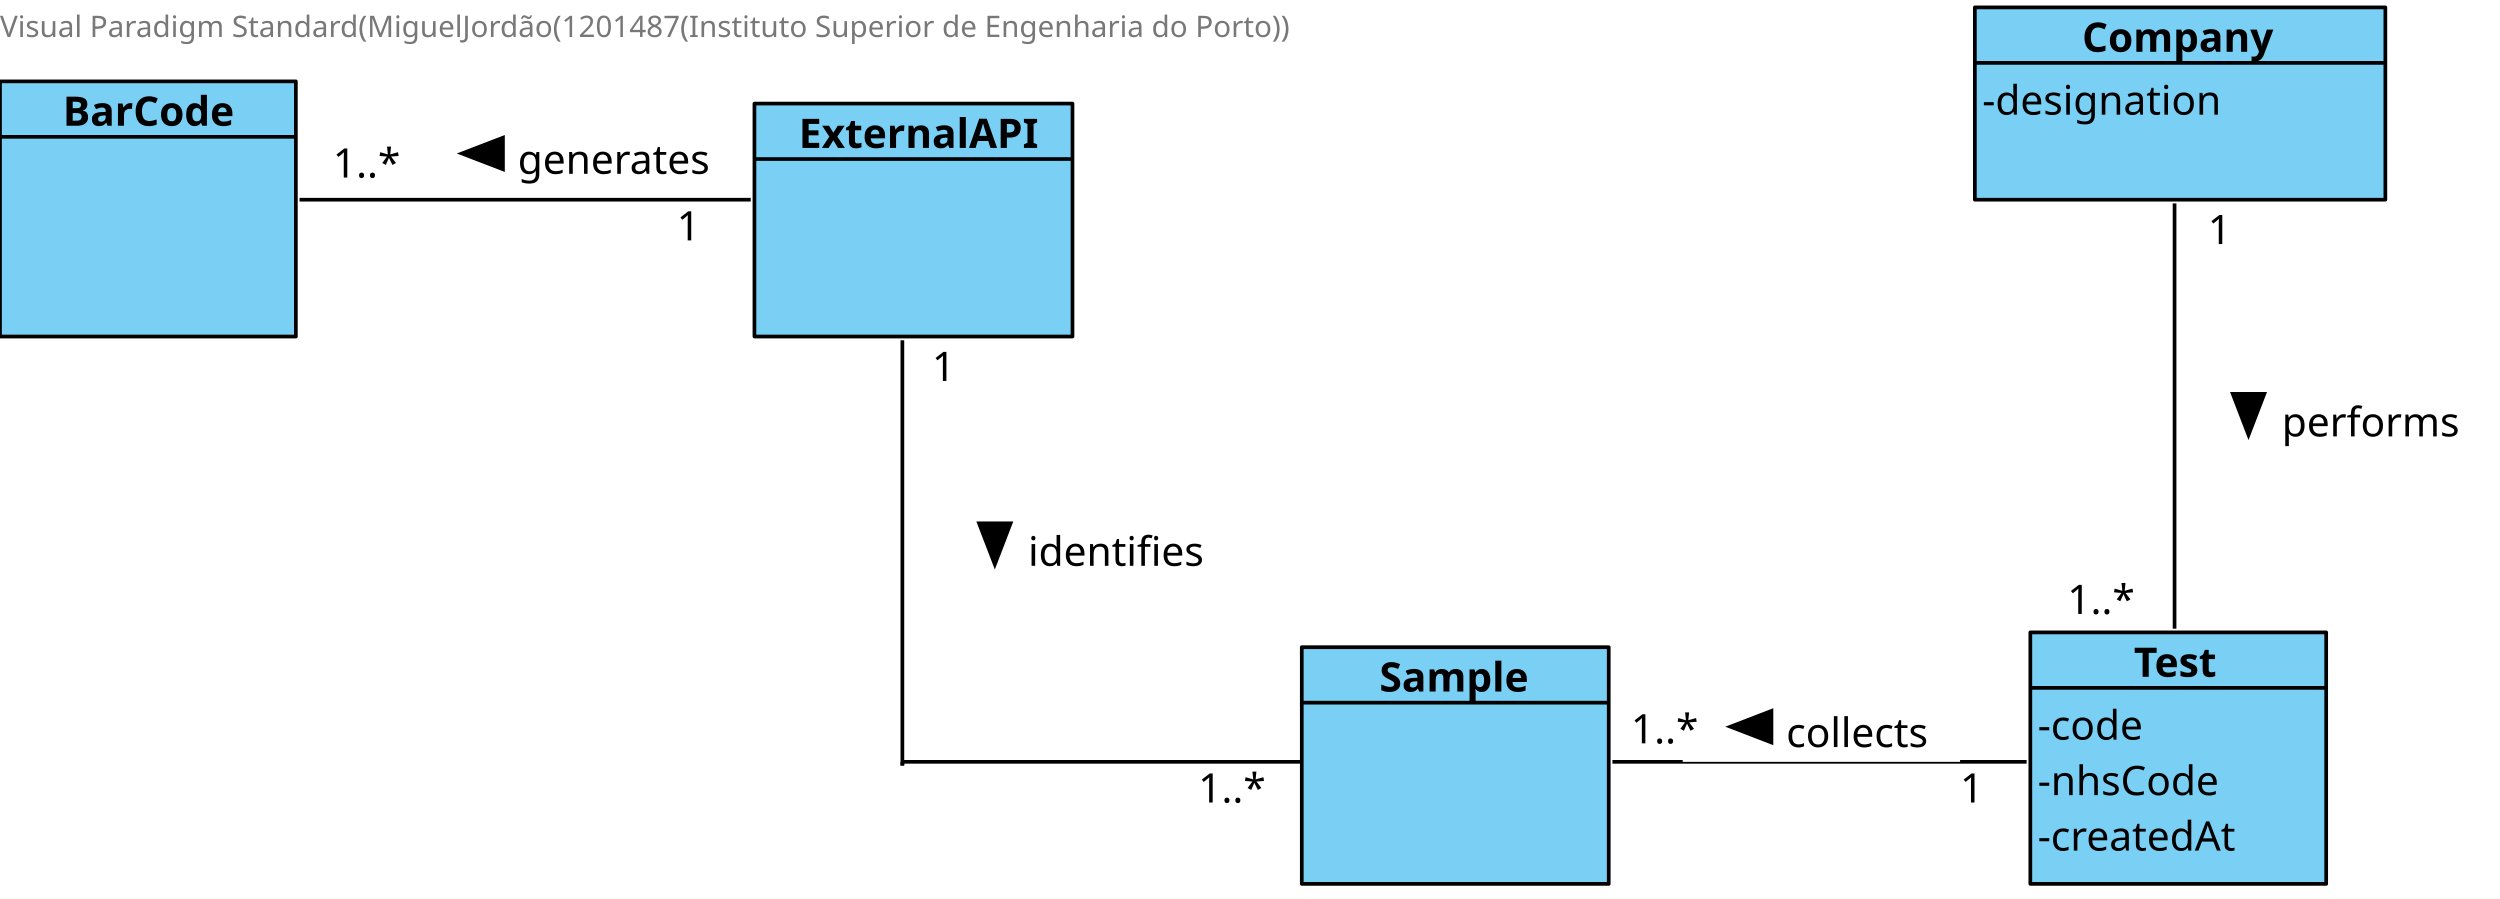
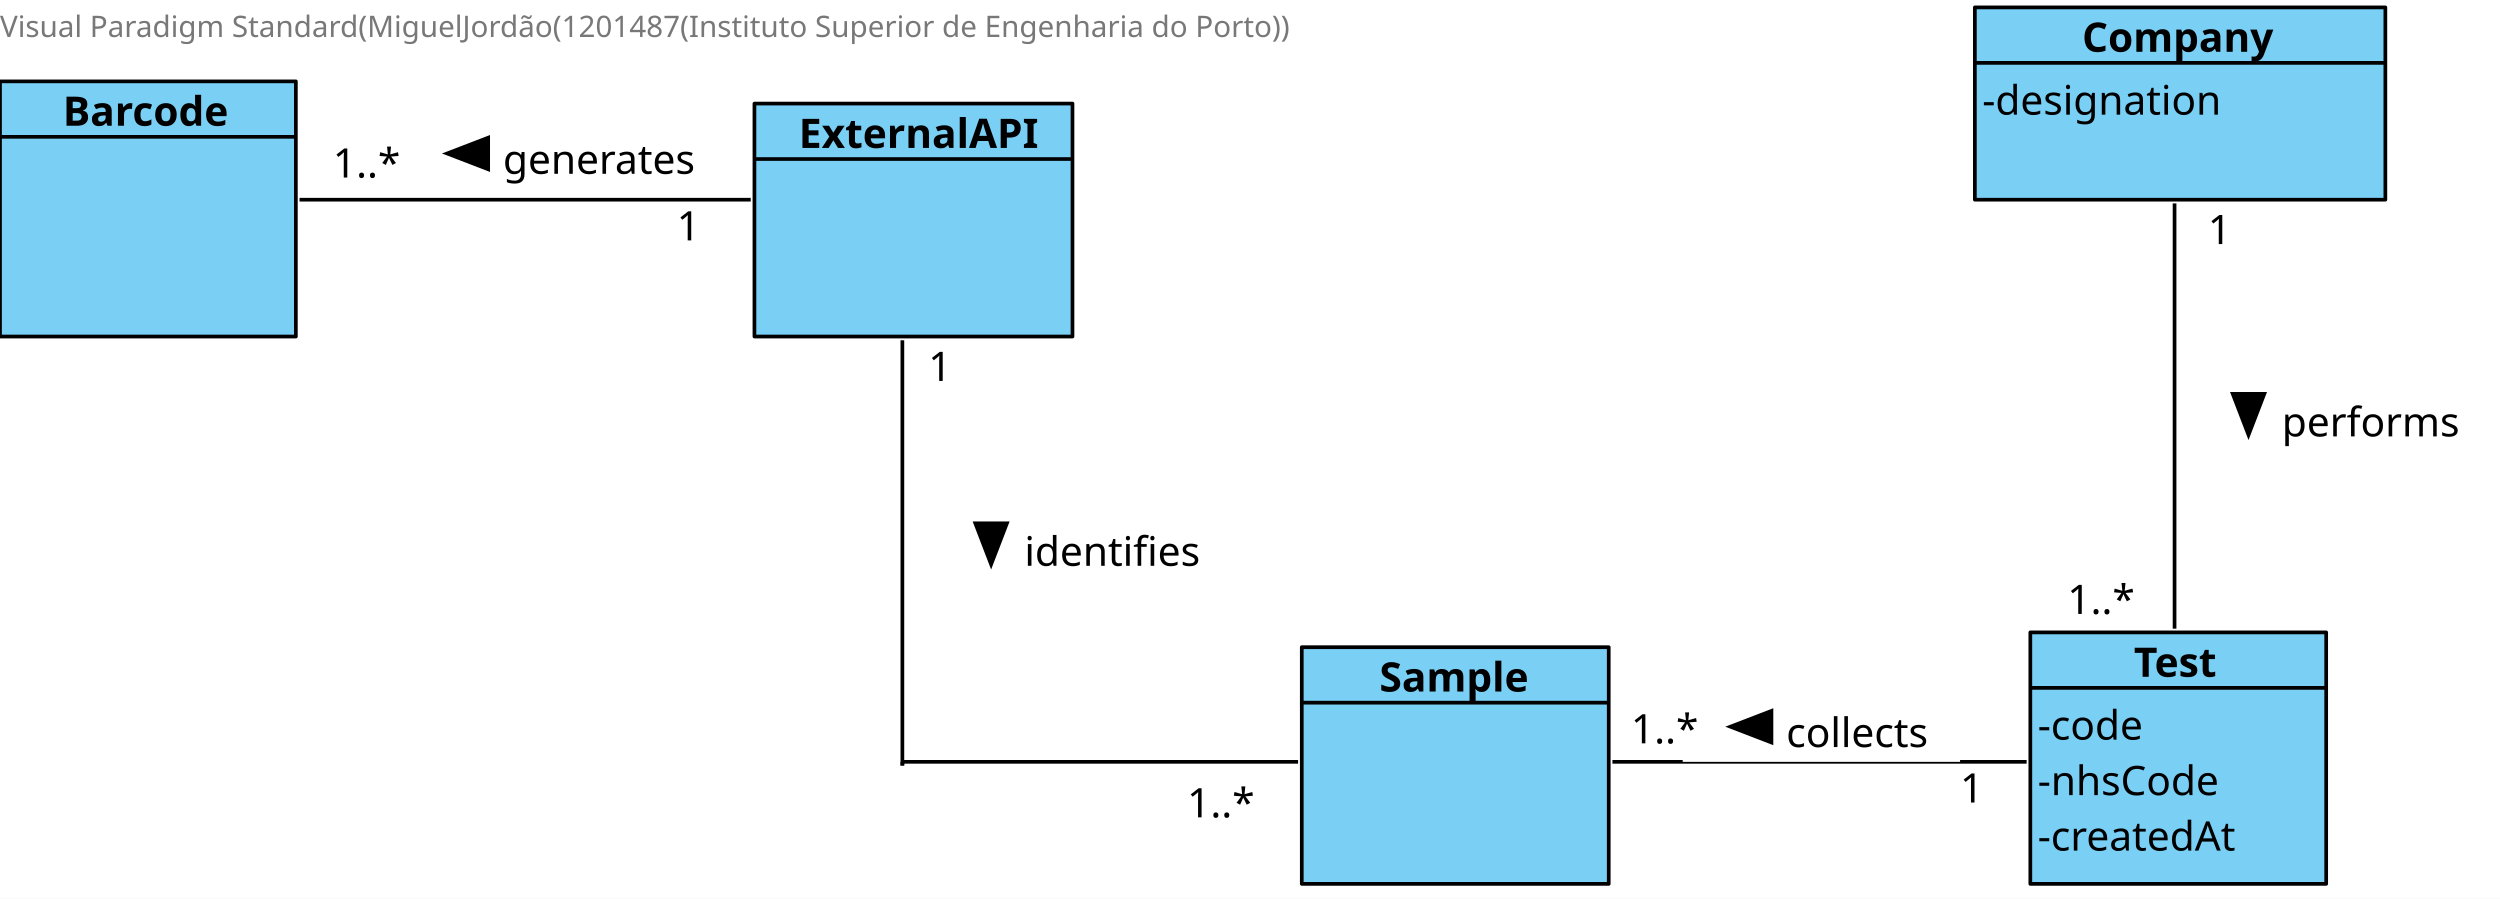
<svg xmlns="http://www.w3.org/2000/svg" fill-opacity="0" color-rendering="auto" color-interpolation="auto" text-rendering="auto" stroke="rgb(0,0,0)" stroke-linecap="square" width="676" stroke-miterlimit="10" shape-rendering="auto" stroke-opacity="0" fill="rgb(0,0,0)" stroke-dasharray="none" font-weight="normal" stroke-width="1" height="243" font-family="'Dialog'" font-style="normal" stroke-linejoin="miter" font-size="12px" stroke-dashoffset="0" image-rendering="auto">
  <defs id="genericDefs" />
  <g>
    <defs id="defs1">
      <clipPath clipPathUnits="userSpaceOnUse" id="clipPath1">
        <path d="M-7 -7 L122 -7 L122 63 L-7 63 L-7 -7 Z" />
      </clipPath>
      <clipPath clipPathUnits="userSpaceOnUse" id="clipPath2">
        <path d="M0 0 L0 37 L111 37 L111 0 Z" />
      </clipPath>
      <clipPath clipPathUnits="userSpaceOnUse" id="clipPath3">
        <path d="M0 0 L0 15 L111 15 L111 0 Z" />
      </clipPath>
      <clipPath clipPathUnits="userSpaceOnUse" id="clipPath4">
        <path d="M-7 -7 L91 -7 L91 79 L-7 79 L-7 -7 Z" />
      </clipPath>
      <clipPath clipPathUnits="userSpaceOnUse" id="clipPath5">
        <path d="M0 0 L0 53 L80 53 L80 0 Z" />
      </clipPath>
      <clipPath clipPathUnits="userSpaceOnUse" id="clipPath6">
        <path d="M0 0 L0 15 L80 15 L80 0 Z" />
      </clipPath>
      <clipPath clipPathUnits="userSpaceOnUse" id="clipPath7">
        <path d="M-7 -7 L94 -7 L94 75 L-7 75 L-7 -7 Z" />
      </clipPath>
      <clipPath clipPathUnits="userSpaceOnUse" id="clipPath8">
        <path d="M0 0 L0 49 L83 49 L83 0 Z" />
      </clipPath>
      <clipPath clipPathUnits="userSpaceOnUse" id="clipPath9">
        <path d="M0 0 L0 15 L83 15 L83 0 Z" />
      </clipPath>
      <clipPath clipPathUnits="userSpaceOnUse" id="clipPath10">
        <path d="M-7 -7 L97 -7 L97 74 L-7 74 L-7 -7 Z" />
      </clipPath>
      <clipPath clipPathUnits="userSpaceOnUse" id="clipPath11">
        <path d="M0 0 L0 48 L86 48 L86 0 Z" />
      </clipPath>
      <clipPath clipPathUnits="userSpaceOnUse" id="clipPath12">
        <path d="M0 0 L0 15 L86 15 L86 0 Z" />
      </clipPath>
      <clipPath clipPathUnits="userSpaceOnUse" id="clipPath13">
        <path d="M-7 -7 L91 -7 L91 80 L-7 80 L-7 -7 Z" />
      </clipPath>
      <clipPath clipPathUnits="userSpaceOnUse" id="clipPath14">
        <path d="M0 0 L0 54 L80 54 L80 0 Z" />
      </clipPath>
      <clipPath clipPathUnits="userSpaceOnUse" id="clipPath15">
        <path d="M-7 -7 L38 -7 L38 26 L-7 26 L-7 -7 Z" />
      </clipPath>
      <clipPath clipPathUnits="userSpaceOnUse" id="clipPath16">
        <path d="M0 0 L0 15 L27 15 L27 0 Z" />
      </clipPath>
      <clipPath clipPathUnits="userSpaceOnUse" id="clipPath17">
        <path d="M-7 -7 L48 -7 L48 26 L-7 26 L-7 -7 Z" />
      </clipPath>
      <clipPath clipPathUnits="userSpaceOnUse" id="clipPath18">
        <path d="M0 0 L0 15 L37 15 L37 0 Z" />
      </clipPath>
      <clipPath clipPathUnits="userSpaceOnUse" id="clipPath19">
        <path d="M0 0 L104 0 L104 219 L0 219 L0 0 Z" />
      </clipPath>
      <clipPath clipPathUnits="userSpaceOnUse" id="clipPath20">
        <path d="M0 0 L0 219 L104 219 L104 117 L52 117 L52 101 L104 101 L104 0 Z" />
      </clipPath>
      <clipPath clipPathUnits="userSpaceOnUse" id="clipPath21">
        <path d="M0 0 L216 0 L216 104 L0 104 L0 0 Z" />
      </clipPath>
      <clipPath clipPathUnits="userSpaceOnUse" id="clipPath22">
        <path d="M144 34 L144 50 L69 50 L69 34 ZM0 0 L0 104 L216 104 L216 0 Z" />
      </clipPath>
      <clipPath clipPathUnits="userSpaceOnUse" id="clipPath23">
-         <path d="M0 0 L212 0 L212 219 L0 219 L0 0 Z" />
+         <path d="M0 0 L211 0 L211 219 L0 219 L0 0 Z" />
      </clipPath>
      <clipPath clipPathUnits="userSpaceOnUse" id="clipPath24">
-         <path d="M139 99 L139 115 L57 115 L57 99 ZM5 0 L5 9 L0 9 L0 219 L212 219 L212 0 Z" />
+         <path d="M138 99 L138 115 L56 115 L56 99 ZM1 0 L1 9 L0 9 L0 219 L211 219 L211 0 Z" />
      </clipPath>
      <clipPath clipPathUnits="userSpaceOnUse" id="clipPath25">
        <path d="M0 0 L226 0 L226 104 L0 104 L0 0 Z" />
      </clipPath>
      <clipPath clipPathUnits="userSpaceOnUse" id="clipPath26">
-         <path d="M168 31 L168 47 L81 47 L81 31 ZM0 0 L0 104 L226 104 L226 0 Z" />
+         <path d="M164 31 L164 47 L77 47 L77 31 ZM0 0 L0 104 L226 104 L226 0 Z" />
      </clipPath>
      <clipPath clipPathUnits="userSpaceOnUse" id="clipPath27">
        <path d="M-87 -16 L174 -16 L174 32 L-87 32 L-87 -16 Z" />
      </clipPath>
      <clipPath clipPathUnits="userSpaceOnUse" id="clipPath28">
        <path d="M-97 -16 L164 -16 L164 32 L-97 32 L-97 -16 Z" />
      </clipPath>
      <clipPath clipPathUnits="userSpaceOnUse" id="clipPath29">
        <path d="M-82 -16 L164 -16 L164 32 L-82 32 L-82 -16 Z" />
      </clipPath>
      <clipPath clipPathUnits="userSpaceOnUse" id="clipPath30">
        <path d="M-92 -16 L154 -16 L154 32 L-92 32 L-92 -16 Z" />
      </clipPath>
      <clipPath clipPathUnits="userSpaceOnUse" id="clipPath31">
        <path d="M-75 -16 L150 -16 L150 32 L-75 32 L-75 -16 Z" />
      </clipPath>
      <clipPath clipPathUnits="userSpaceOnUse" id="clipPath32">
        <path d="M-85 -16 L140 -16 L140 32 L-85 32 L-85 -16 Z" />
      </clipPath>
    </defs>
    <g fill="white" text-rendering="geometricPrecision" fill-opacity="1" stroke-opacity="1" stroke="white">
      <rect x="0" width="676" height="243" y="0" stroke="none" />
    </g>
    <g font-size="11px" transform="translate(534,2)" fill-opacity="1" fill="rgb(122,207,245)" text-rendering="geometricPrecision" image-rendering="optimizeQuality" font-family="sans-serif" stroke="rgb(122,207,245)" font-weight="bold" stroke-opacity="1">
      <rect x="0" width="111" height="52" y="0" clip-path="url(#clipPath1)" stroke="none" />
    </g>
    <g fill-opacity="1" text-rendering="geometricPrecision" stroke="black" stroke-linecap="butt" transform="translate(534,2)" stroke-miterlimit="0" stroke-opacity="1" fill="black" font-weight="bold" font-family="sans-serif" stroke-linejoin="round" font-size="11px" image-rendering="optimizeQuality">
      <rect fill="none" x="0" width="111" height="52" y="0" clip-path="url(#clipPath1)" />
      <line y2="15" fill="none" x1="0" clip-path="url(#clipPath1)" x2="111" y1="15" />
    </g>
    <g font-size="11px" transform="matrix(1,0,0,1,534,17)" fill-opacity="1" fill="black" text-rendering="geometricPrecision" image-rendering="optimizeQuality" font-family="sans-serif" stroke="black" stroke-opacity="1">
      <text x="2" xml:space="preserve" y="14" clip-path="url(#clipPath2)" stroke="none">-designation</text>
    </g>
    <g font-size="11px" transform="translate(534,2)" fill-opacity="1" fill="black" text-rendering="geometricPrecision" image-rendering="optimizeQuality" font-family="sans-serif" stroke="black" font-weight="bold" stroke-opacity="1">
      <text x="29" xml:space="preserve" y="12" clip-path="url(#clipPath3)" stroke="none">Company</text>
    </g>
    <g font-size="11px" transform="translate(549,171)" fill-opacity="1" fill="rgb(122,207,245)" text-rendering="geometricPrecision" image-rendering="optimizeQuality" font-family="sans-serif" stroke="rgb(122,207,245)" font-weight="bold" stroke-opacity="1">
      <rect x="0" width="80" height="68" y="0" clip-path="url(#clipPath4)" stroke="none" />
    </g>
    <g fill-opacity="1" text-rendering="geometricPrecision" stroke="black" stroke-linecap="butt" transform="translate(549,171)" stroke-miterlimit="0" stroke-opacity="1" fill="black" font-weight="bold" font-family="sans-serif" stroke-linejoin="round" font-size="11px" image-rendering="optimizeQuality">
      <rect fill="none" x="0" width="80" height="68" y="0" clip-path="url(#clipPath4)" />
      <line y2="15" fill="none" x1="0" clip-path="url(#clipPath4)" x2="80" y1="15" />
    </g>
    <g font-size="11px" transform="matrix(1,0,0,1,549,186)" fill-opacity="1" fill="black" text-rendering="geometricPrecision" image-rendering="optimizeQuality" font-family="sans-serif" stroke="black" stroke-opacity="1">
      <text x="2" xml:space="preserve" y="14" clip-path="url(#clipPath5)" stroke="none">-code</text>
    </g>
    <g font-size="11px" transform="matrix(1,0,0,1,549,186)" fill-opacity="1" fill="black" text-rendering="geometricPrecision" image-rendering="optimizeQuality" font-family="sans-serif" stroke="black" stroke-opacity="1">
      <text x="2" xml:space="preserve" y="29" clip-path="url(#clipPath5)" stroke="none">-nhsCode</text>
    </g>
    <g font-size="11px" transform="matrix(1,0,0,1,549,186)" fill-opacity="1" fill="black" text-rendering="geometricPrecision" image-rendering="optimizeQuality" font-family="sans-serif" stroke="black" stroke-opacity="1">
      <text x="2" xml:space="preserve" y="44" clip-path="url(#clipPath5)" stroke="none">-createdAt</text>
    </g>
    <g font-size="11px" transform="translate(549,171)" fill-opacity="1" fill="black" text-rendering="geometricPrecision" image-rendering="optimizeQuality" font-family="sans-serif" stroke="black" font-weight="bold" stroke-opacity="1">
      <text x="28" xml:space="preserve" y="12" clip-path="url(#clipPath6)" stroke="none">Test</text>
    </g>
    <g font-size="11px" transform="translate(352,175)" fill-opacity="1" fill="rgb(122,207,245)" text-rendering="geometricPrecision" image-rendering="optimizeQuality" font-family="sans-serif" stroke="rgb(122,207,245)" font-weight="bold" stroke-opacity="1">
      <rect x="0" width="83" height="64" y="0" clip-path="url(#clipPath7)" stroke="none" />
    </g>
    <g fill-opacity="1" text-rendering="geometricPrecision" stroke="black" stroke-linecap="butt" transform="translate(352,175)" stroke-miterlimit="0" stroke-opacity="1" fill="black" font-weight="bold" font-family="sans-serif" stroke-linejoin="round" font-size="11px" image-rendering="optimizeQuality">
      <rect fill="none" x="0" width="83" height="64" y="0" clip-path="url(#clipPath7)" />
      <line y2="15" fill="none" x1="0" clip-path="url(#clipPath7)" x2="83" y1="15" />
    </g>
    <g font-size="11px" transform="translate(352,175)" fill-opacity="1" fill="black" text-rendering="geometricPrecision" image-rendering="optimizeQuality" font-family="sans-serif" stroke="black" font-weight="bold" stroke-opacity="1">
      <text x="21" xml:space="preserve" y="12" clip-path="url(#clipPath9)" stroke="none">Sample</text>
    </g>
    <g font-size="11px" transform="translate(204,28)" fill-opacity="1" fill="rgb(122,207,245)" text-rendering="geometricPrecision" image-rendering="optimizeQuality" font-family="sans-serif" stroke="rgb(122,207,245)" font-weight="bold" stroke-opacity="1">
      <rect x="0" width="86" height="63" y="0" clip-path="url(#clipPath10)" stroke="none" />
    </g>
    <g fill-opacity="1" text-rendering="geometricPrecision" stroke="black" stroke-linecap="butt" transform="translate(204,28)" stroke-miterlimit="0" stroke-opacity="1" fill="black" font-weight="bold" font-family="sans-serif" stroke-linejoin="round" font-size="11px" image-rendering="optimizeQuality">
      <rect fill="none" x="0" width="86" height="63" y="0" clip-path="url(#clipPath10)" />
      <line y2="15" fill="none" x1="0" clip-path="url(#clipPath10)" x2="86" y1="15" />
    </g>
    <g font-size="11px" transform="translate(204,28)" fill-opacity="1" fill="black" text-rendering="geometricPrecision" image-rendering="optimizeQuality" font-family="sans-serif" stroke="black" font-weight="bold" stroke-opacity="1">
      <text x="12" xml:space="preserve" y="12" clip-path="url(#clipPath12)" stroke="none">ExternalAPI</text>
    </g>
    <g font-size="11px" transform="translate(0,22)" fill-opacity="1" fill="rgb(122,207,245)" text-rendering="geometricPrecision" image-rendering="optimizeQuality" font-family="sans-serif" stroke="rgb(122,207,245)" font-weight="bold" stroke-opacity="1">
      <rect x="0" width="80" height="69" y="0" clip-path="url(#clipPath13)" stroke="none" />
    </g>
    <g fill-opacity="1" text-rendering="geometricPrecision" stroke="black" stroke-linecap="butt" transform="translate(0,22)" stroke-miterlimit="0" stroke-opacity="1" fill="black" font-weight="bold" font-family="sans-serif" stroke-linejoin="round" font-size="11px" image-rendering="optimizeQuality">
      <rect fill="none" x="0" width="80" height="69" y="0" clip-path="url(#clipPath13)" />
      <line y2="15" fill="none" x1="0" clip-path="url(#clipPath13)" x2="80" y1="15" />
    </g>
    <g font-size="11px" transform="translate(0,22)" fill-opacity="1" fill="black" text-rendering="geometricPrecision" image-rendering="optimizeQuality" font-family="sans-serif" stroke="black" font-weight="bold" stroke-opacity="1">
-       <text x="17" xml:space="preserve" y="12" clip-path="url(#clipPath6)" stroke="none">BarCode</text>
-     </g>
-     <g font-size="11px" transform="translate(242,91)" fill-opacity="1" fill="black" text-rendering="geometricPrecision" image-rendering="optimizeQuality" font-family="sans-serif" stroke="black" stroke-opacity="1">
-       <text x="10" xml:space="preserve" y="12" clip-path="url(#clipPath16)" stroke="none">1</text>
-     </g>
-     <g font-size="11px" transform="translate(314,205)" fill-opacity="1" fill="black" text-rendering="geometricPrecision" image-rendering="optimizeQuality" font-family="sans-serif" stroke="black" stroke-opacity="1">
+       <text x="17" xml:space="preserve" y="12" clip-path="url(#clipPath6)" stroke="none">Barcode</text>
+     </g>
+     <g font-size="11px" transform="translate(241,91)" fill-opacity="1" fill="black" text-rendering="geometricPrecision" image-rendering="optimizeQuality" font-family="sans-serif" stroke="black" stroke-opacity="1">
+       <text x="10" xml:space="preserve" y="12" clip-path="url(#clipPath16)" stroke="none">1</text>
+     </g>
+     <g font-size="11px" transform="translate(311,209)" fill-opacity="1" fill="black" text-rendering="geometricPrecision" image-rendering="optimizeQuality" font-family="sans-serif" stroke="black" stroke-opacity="1">
+       <text x="10" xml:space="preserve" y="12" clip-path="url(#clipPath18)" stroke="none">1..*</text>
+     </g>
+     <g font-size="11px" transform="translate(173,53)" fill-opacity="1" fill="black" text-rendering="geometricPrecision" image-rendering="optimizeQuality" font-family="sans-serif" stroke="black" stroke-opacity="1">
+       <text x="10" xml:space="preserve" y="12" clip-path="url(#clipPath16)" stroke="none">1</text>
+     </g>
+     <g font-size="11px" transform="translate(80,36)" fill-opacity="1" fill="black" text-rendering="geometricPrecision" image-rendering="optimizeQuality" font-family="sans-serif" stroke="black" stroke-opacity="1">
      <text x="10" xml:space="preserve" y="12" clip-path="url(#clipPath18)" stroke="none">1..*</text>
    </g>
    <g font-size="11px" transform="translate(520,205)" fill-opacity="1" fill="black" text-rendering="geometricPrecision" image-rendering="optimizeQuality" font-family="sans-serif" stroke="black" stroke-opacity="1">
      <text x="10" xml:space="preserve" y="12" clip-path="url(#clipPath16)" stroke="none">1</text>
    </g>
    <g font-size="11px" transform="translate(431,189)" fill-opacity="1" fill="black" text-rendering="geometricPrecision" image-rendering="optimizeQuality" font-family="sans-serif" stroke="black" stroke-opacity="1">
      <text x="10" xml:space="preserve" y="12" clip-path="url(#clipPath18)" stroke="none">1..*</text>
    </g>
    <g font-size="11px" transform="translate(587,54)" fill-opacity="1" fill="black" text-rendering="geometricPrecision" image-rendering="optimizeQuality" font-family="sans-serif" stroke="black" stroke-opacity="1">
      <text x="10" xml:space="preserve" y="12" clip-path="url(#clipPath16)" stroke="none">1</text>
    </g>
    <g font-size="11px" transform="translate(549,154)" fill-opacity="1" fill="black" text-rendering="geometricPrecision" image-rendering="optimizeQuality" font-family="sans-serif" stroke="black" stroke-opacity="1">
-       <text x="10" xml:space="preserve" y="12" clip-path="url(#clipPath18)" stroke="none">1..*</text>
-     </g>
-     <g font-size="11px" transform="translate(173,53)" fill-opacity="1" fill="black" text-rendering="geometricPrecision" image-rendering="optimizeQuality" font-family="sans-serif" stroke="black" stroke-opacity="1">
-       <text x="10" xml:space="preserve" y="12" clip-path="url(#clipPath16)" stroke="none">1</text>
-     </g>
-     <g font-size="11px" transform="translate(80,36)" fill-opacity="1" fill="black" text-rendering="geometricPrecision" image-rendering="optimizeQuality" font-family="sans-serif" stroke="black" stroke-opacity="1">
      <text x="10" xml:space="preserve" y="12" clip-path="url(#clipPath18)" stroke="none">1..*</text>
    </g>
    <g stroke-linecap="butt" font-size="11px" transform="translate(538,5)" fill-opacity="1" fill="black" text-rendering="geometricPrecision" image-rendering="optimizeQuality" font-family="sans-serif" stroke-linejoin="round" stroke="black" stroke-opacity="1">
      <line y2="165" fill="none" x1="50" clip-path="url(#clipPath20)" x2="50" y1="50" />
    </g>
    <g stroke-linecap="butt" font-size="11px" transform="translate(386,156)" fill-opacity="1" fill="black" text-rendering="geometricPrecision" image-rendering="optimizeQuality" font-family="sans-serif" stroke-linejoin="round" stroke="black" stroke-opacity="1">
      <line y2="50" fill="none" x1="162" clip-path="url(#clipPath22)" x2="50" y1="50" />
    </g>
    <g stroke-linecap="butt" font-size="11px" transform="translate(194,42)" fill-opacity="1" fill="black" text-rendering="geometricPrecision" image-rendering="optimizeQuality" font-family="sans-serif" stroke-linejoin="round" stroke="black" stroke-opacity="1">
      <line y2="165" fill="none" x1="50" clip-path="url(#clipPath24)" x2="50" y1="50" />
      <line y2="164" fill="none" x1="50" clip-path="url(#clipPath24)" x2="50" y1="165" />
-       <line y2="164" fill="none" x1="50" clip-path="url(#clipPath24)" x2="158" y1="164" />
+       <line y2="164" fill="none" x1="50" clip-path="url(#clipPath24)" x2="157" y1="164" />
    </g>
    <g stroke-linecap="butt" font-size="11px" transform="translate(31,4)" fill-opacity="1" fill="black" text-rendering="geometricPrecision" image-rendering="optimizeQuality" font-family="sans-serif" stroke-linejoin="round" stroke="black" stroke-opacity="1">
      <line y2="50" fill="none" x1="172" clip-path="url(#clipPath26)" x2="50" y1="50" />
    </g>
-     <g font-size="11px" transform="translate(122,35)" fill-opacity="1" fill="black" text-rendering="geometricPrecision" image-rendering="optimizeQuality" font-family="sans-serif" stroke="black" stroke-opacity="1">
+     <g font-size="11px" transform="translate(118,35)" fill-opacity="1" fill="black" text-rendering="geometricPrecision" image-rendering="optimizeQuality" font-family="sans-serif" stroke="black" stroke-opacity="1">
      <path d="M1.5 6.5 L14.5 1.5 L14.5 11.5 Z" stroke="none" clip-path="url(#clipPath28)" />
      <text x="28" xml:space="preserve" y="12" clip-path="url(#clipPath27)" transform="translate(-10,0)" stroke="none">generates</text>
    </g>
-     <g font-size="11px" transform="translate(261,141)" fill-opacity="1" fill="black" text-rendering="geometricPrecision" image-rendering="optimizeQuality" font-family="sans-serif" stroke="black" stroke-opacity="1">
+     <g font-size="11px" transform="translate(260,141)" fill-opacity="1" fill="black" text-rendering="geometricPrecision" image-rendering="optimizeQuality" font-family="sans-serif" stroke="black" stroke-opacity="1">
      <path d="M8 13 L3 0 L13 0 Z" stroke="none" clip-path="url(#clipPath30)" />
      <text x="27" xml:space="preserve" y="12" clip-path="url(#clipPath29)" transform="translate(-10,0)" stroke="none">identifies</text>
    </g>
    <g font-size="11px" transform="translate(465,190)" fill-opacity="1" fill="black" text-rendering="geometricPrecision" image-rendering="optimizeQuality" font-family="sans-serif" stroke="black" stroke-opacity="1">
      <path d="M1.5 6.5 L14.5 1.5 L14.5 11.5 Z" stroke="none" clip-path="url(#clipPath32)" />
      <text x="28" xml:space="preserve" y="12" clip-path="url(#clipPath31)" transform="translate(-10,0)" stroke="none">collects</text>
    </g>
    <g font-size="11px" transform="translate(600,106)" fill-opacity="1" fill="black" text-rendering="geometricPrecision" image-rendering="optimizeQuality" font-family="sans-serif" stroke="black" stroke-opacity="1">
      <path d="M8 13 L3 0 L13 0 Z" stroke="none" clip-path="url(#clipPath30)" />
      <text x="27" xml:space="preserve" y="12" clip-path="url(#clipPath29)" transform="translate(-10,0)" stroke="none">performs</text>
    </g>
    <g font-size="8px" fill-opacity="1" fill="rgb(120,120,120)" text-rendering="geometricPrecision" image-rendering="optimizeQuality" stroke="rgb(120,120,120)" stroke-opacity="1">
      <text x="0" xml:space="preserve" y="10" stroke="none">Visual Paradigm Standard(MiguelJordão(1201487(Instituto Superior de Engenharia do Porto))</text>
    </g>
  </g>
</svg>
